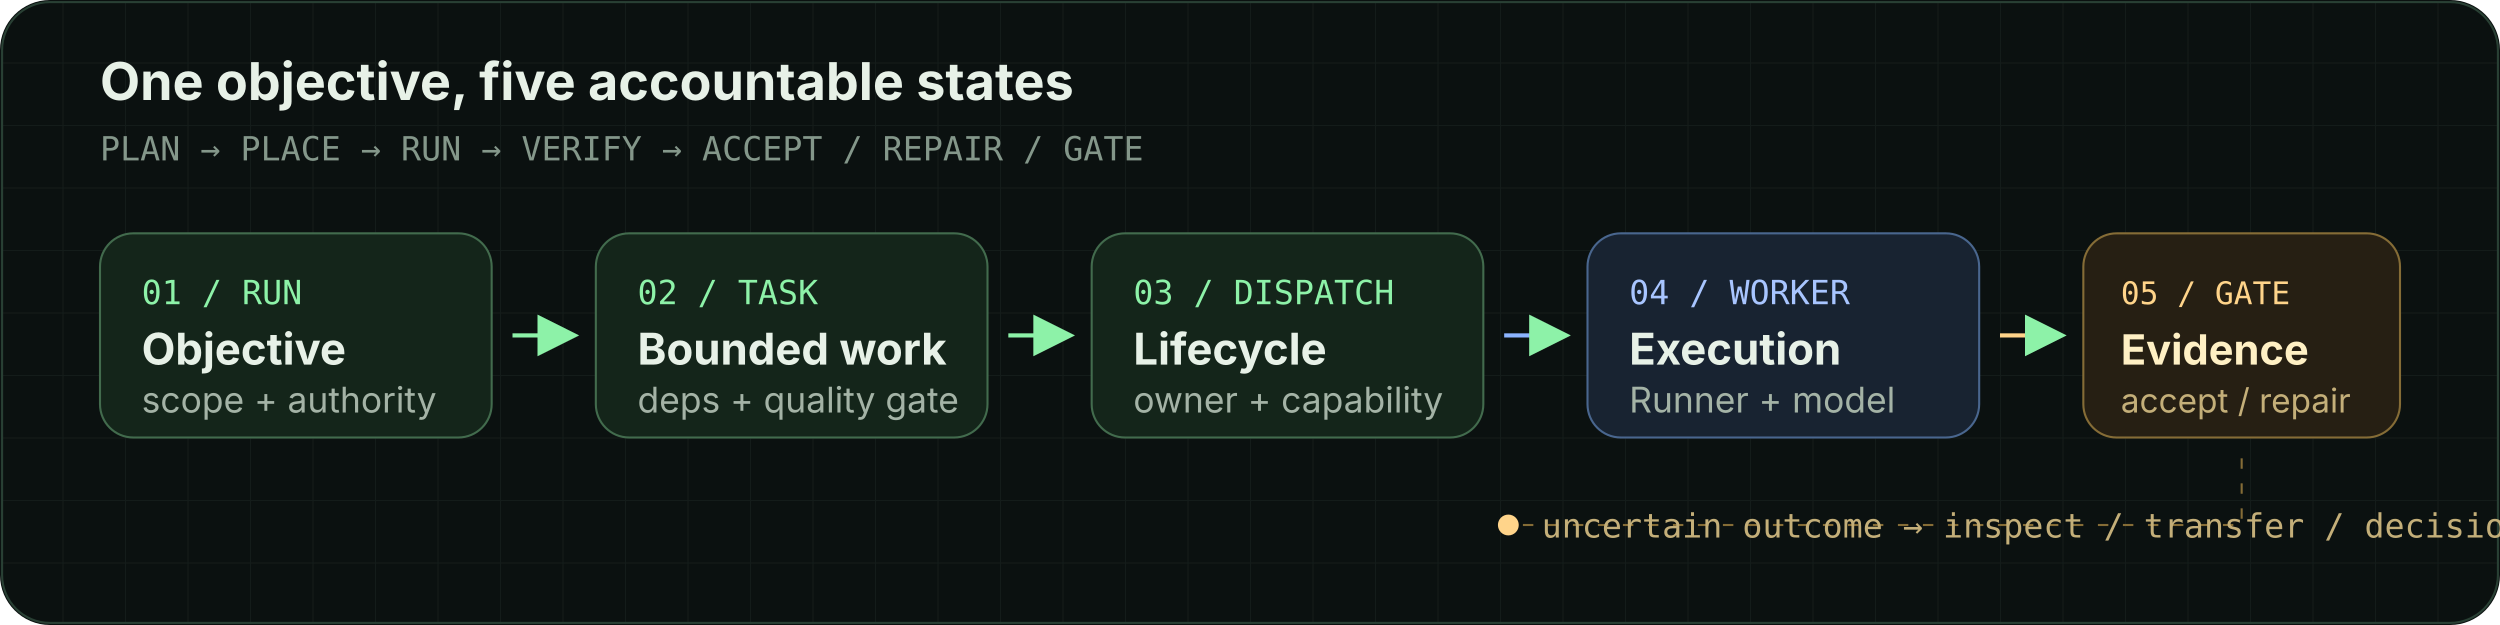
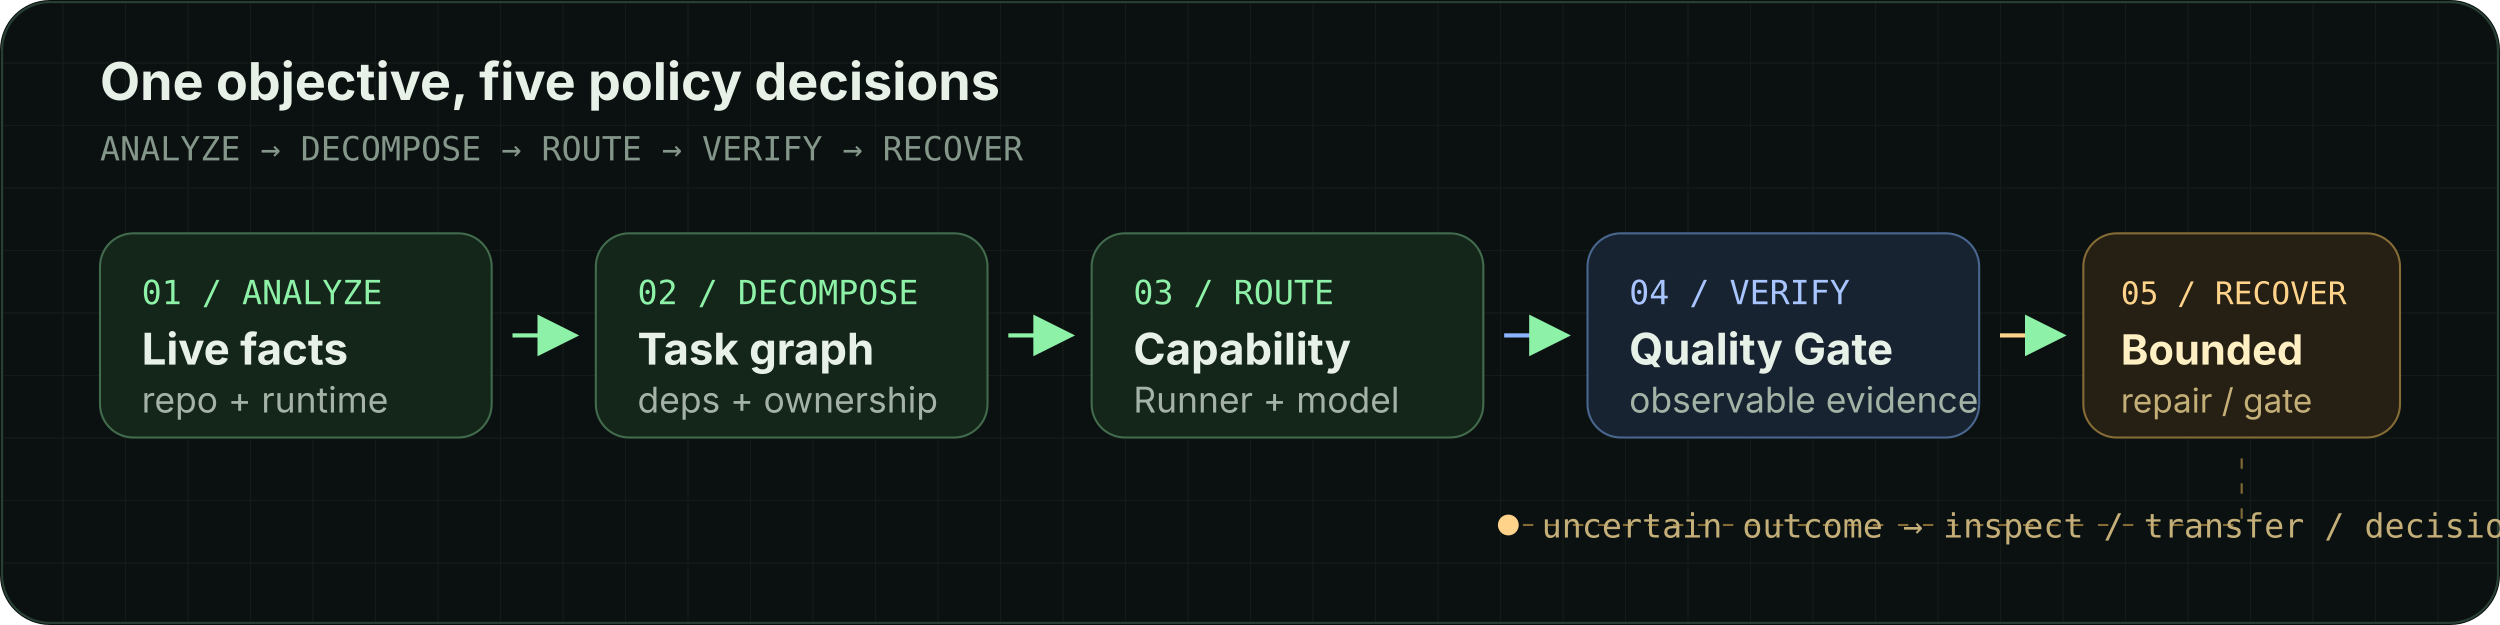
<svg xmlns="http://www.w3.org/2000/svg" width="1200" height="300" viewBox="0 0 1200 300" role="img" aria-labelledby="title desc">
  <defs>
    <pattern id="grid" width="30" height="30" patternUnits="userSpaceOnUse">
      <path d="M30 0H0V30" fill="none" stroke="#9AB6A0" stroke-opacity="0.07" />
    </pattern>
    <marker id="arrow" markerWidth="10" markerHeight="10" refX="8" refY="5" orient="auto">
      <path d="M0 0L10 5L0 10Z" fill="#8DF2A8" />
    </marker>
  </defs>
  <rect width="1200" height="300" rx="24" fill="#0B1110" />
  <rect x="1" y="1" width="1198" height="298" rx="23" fill="url(#grid)" stroke="#294034" />
-   <text x="48" y="48" fill="#E7F1E7" font-family="-apple-system, BlinkMacSystemFont, 'Segoe UI', 'PingFang SC', sans-serif" font-size="25" font-weight="700">One objective, five accountable states</text>
-   <text x="48" y="77" fill="#84978A" font-family="ui-monospace, SFMono-Regular, Menlo, monospace" font-size="16">PLAN → PLACE → RUN → VERIFY → ACCEPT / REPAIR / GATE</text>
+   <text x="48" y="48" fill="#E7F1E7" font-family="-apple-system, BlinkMacSystemFont, 'Segoe UI', 'PingFang SC', sans-serif" font-size="25" font-weight="700">One objective, five policy decisions</text>
+   <text x="48" y="77" fill="#84978A" font-family="ui-monospace, SFMono-Regular, Menlo, monospace" font-size="16">ANALYZE → DECOMPOSE → ROUTE → VERIFY → RECOVER</text>
  <g font-family="-apple-system, BlinkMacSystemFont, 'Segoe UI', 'PingFang SC', sans-serif">
    <g transform="translate(48 112)">
      <rect width="188" height="98" rx="16" fill="#14251A" stroke="#426B4D" />
-       <text x="20" y="34" fill="#8DF2A8" font-family="ui-monospace, SFMono-Regular, Menlo, monospace" font-size="16">01 / RUN</text>
-       <text x="20" y="63" fill="#E7F1E7" font-size="21" font-weight="650">Objective</text>
-       <text x="20" y="86" fill="#A4B3A6" font-size="17">scope + authority</text>
+       <text x="20" y="34" fill="#8DF2A8" font-family="ui-monospace, SFMono-Regular, Menlo, monospace" font-size="16">01 / ANALYZE</text>
+       <text x="20" y="63" fill="#E7F1E7" font-size="21" font-weight="650">Live facts</text>
+       <text x="20" y="86" fill="#A4B3A6" font-size="17">repo + runtime</text>
    </g>
    <path d="M246 161H274" stroke="#8DF2A8" stroke-width="2" marker-end="url(#arrow)" />
    <g transform="translate(286 112)">
      <rect width="188" height="98" rx="16" fill="#14251A" stroke="#426B4D" />
-       <text x="20" y="34" fill="#8DF2A8" font-family="ui-monospace, SFMono-Regular, Menlo, monospace" font-size="16">02 / TASK</text>
-       <text x="20" y="63" fill="#E7F1E7" font-size="21" font-weight="650">Bounded work</text>
-       <text x="20" y="86" fill="#A4B3A6" font-size="17">deps + quality gate</text>
+       <text x="20" y="34" fill="#8DF2A8" font-family="ui-monospace, SFMono-Regular, Menlo, monospace" font-size="16">02 / DECOMPOSE</text>
+       <text x="20" y="63" fill="#E7F1E7" font-size="21" font-weight="650">Task graph</text>
+       <text x="20" y="86" fill="#A4B3A6" font-size="17">deps + ownership</text>
    </g>
    <path d="M484 161H512" stroke="#8DF2A8" stroke-width="2" marker-end="url(#arrow)" />
    <g transform="translate(524 112)">
      <rect width="188" height="98" rx="16" fill="#14251A" stroke="#426B4D" />
-       <text x="20" y="34" fill="#8DF2A8" font-family="ui-monospace, SFMono-Regular, Menlo, monospace" font-size="16">03 / DISPATCH</text>
-       <text x="20" y="63" fill="#E7F1E7" font-size="21" font-weight="650">Lifecycle</text>
-       <text x="20" y="86" fill="#A4B3A6" font-size="17">owner + capability</text>
+       <text x="20" y="34" fill="#8DF2A8" font-family="ui-monospace, SFMono-Regular, Menlo, monospace" font-size="16">03 / ROUTE</text>
+       <text x="20" y="63" fill="#E7F1E7" font-size="21" font-weight="650">Capability</text>
+       <text x="20" y="86" fill="#A4B3A6" font-size="17">Runner + model</text>
    </g>
    <path d="M722 161H750" stroke="#8CB4FF" stroke-width="2" marker-end="url(#arrow)" />
    <g transform="translate(762 112)">
      <rect width="188" height="98" rx="16" fill="#182331" stroke="#49668E" />
-       <text x="20" y="34" fill="#A8C5FF" font-family="ui-monospace, SFMono-Regular, Menlo, monospace" font-size="16">04 / WORKER</text>
-       <text x="20" y="63" fill="#E7F1E7" font-size="21" font-weight="650">Execution</text>
-       <text x="20" y="86" fill="#A4B3A6" font-size="17">Runner + model</text>
+       <text x="20" y="34" fill="#A8C5FF" font-family="ui-monospace, SFMono-Regular, Menlo, monospace" font-size="16">04 / VERIFY</text>
+       <text x="20" y="63" fill="#E7F1E7" font-size="21" font-weight="650">Quality Gate</text>
+       <text x="20" y="86" fill="#A4B3A6" font-size="17">observable evidence</text>
    </g>
    <path d="M960 161H988" stroke="#FFD48A" stroke-width="2" marker-end="url(#arrow)" />
    <g transform="translate(1000 112)">
      <rect width="152" height="98" rx="16" fill="#261F13" stroke="#856C36" />
-       <text x="18" y="34" fill="#FFD48A" font-family="ui-monospace, SFMono-Regular, Menlo, monospace" font-size="15">05 / GATE</text>
-       <text x="18" y="63" fill="#FFF0C4" font-size="20" font-weight="650">Evidence</text>
-       <text x="18" y="86" fill="#C4AF79" font-size="16">accept / repair</text>
+       <text x="18" y="34" fill="#FFD48A" font-family="ui-monospace, SFMono-Regular, Menlo, monospace" font-size="15">05 / RECOVER</text>
+       <text x="18" y="63" fill="#FFF0C4" font-size="20" font-weight="650">Bounded</text>
+       <text x="18" y="86" fill="#C4AF79" font-size="16">repair / gate</text>
    </g>
  </g>
  <path d="M1076 220V252H724" fill="none" stroke="#856C36" stroke-dasharray="5 7" />
  <circle cx="724" cy="252" r="5" fill="#FFD48A" />
  <text x="740" y="258" fill="#C4AF79" font-family="ui-monospace, SFMono-Regular, Menlo, monospace" font-size="16">uncertain outcome → inspect / transfer / decision gate</text>
</svg>
